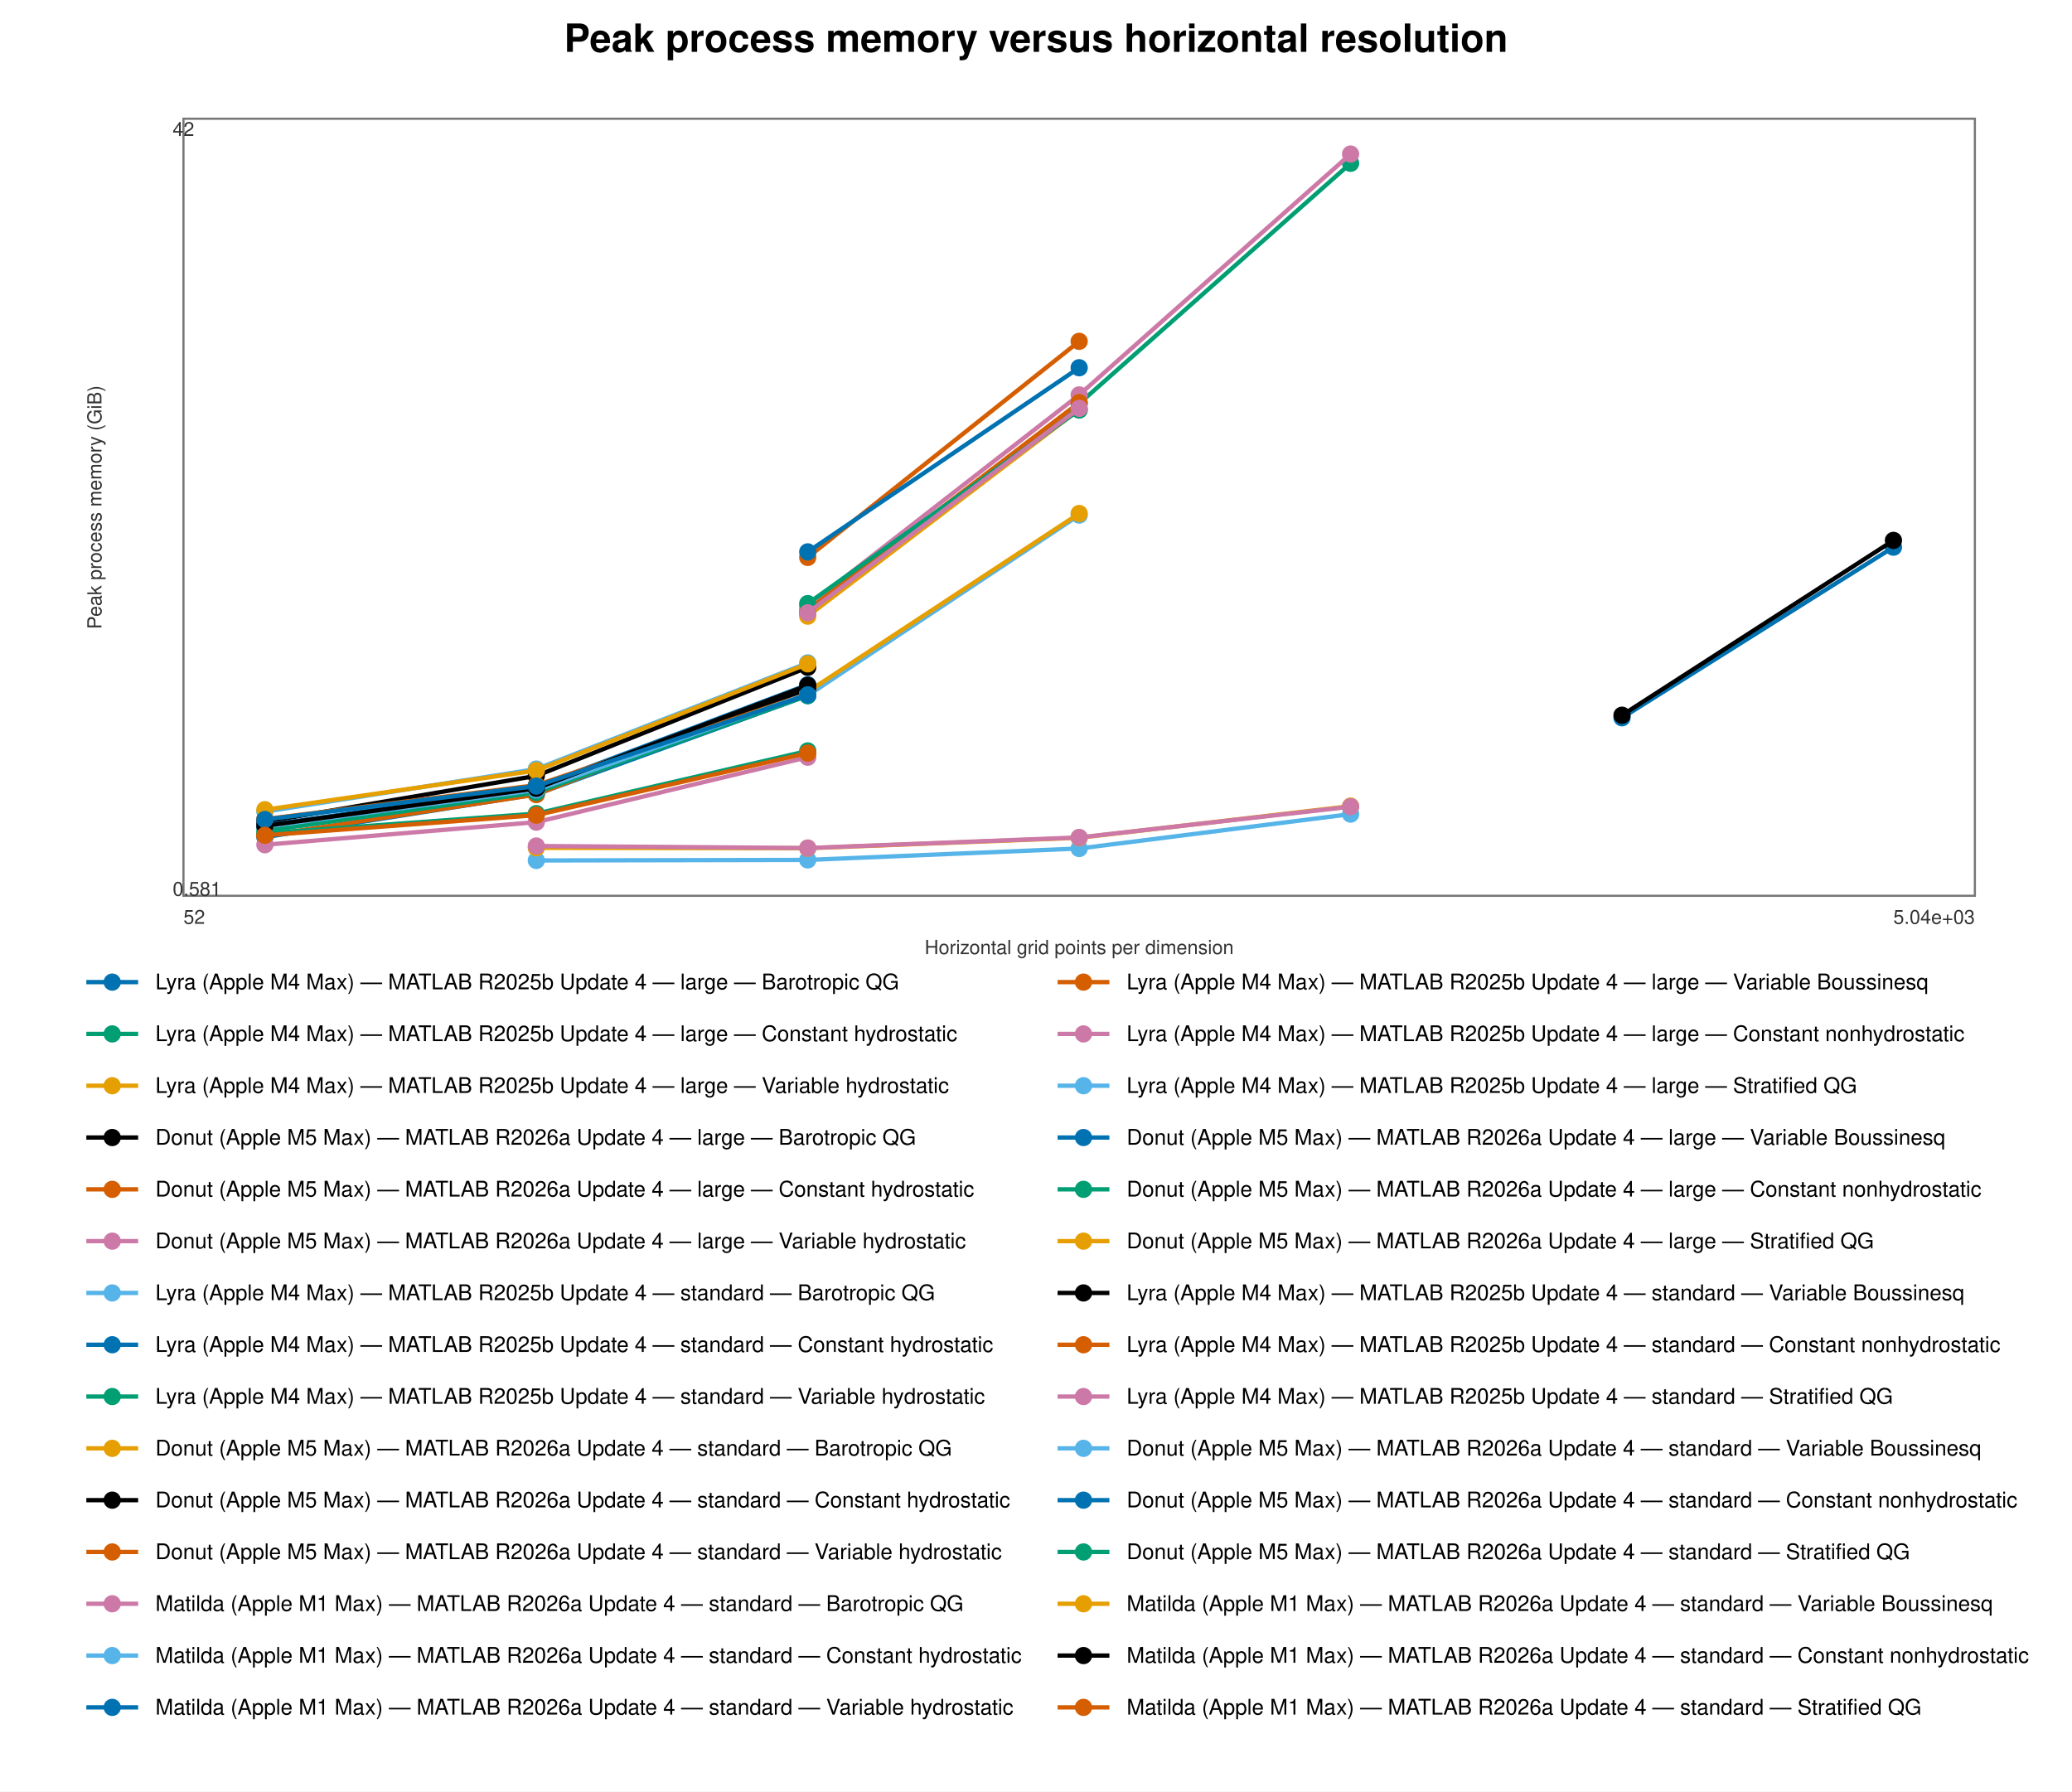
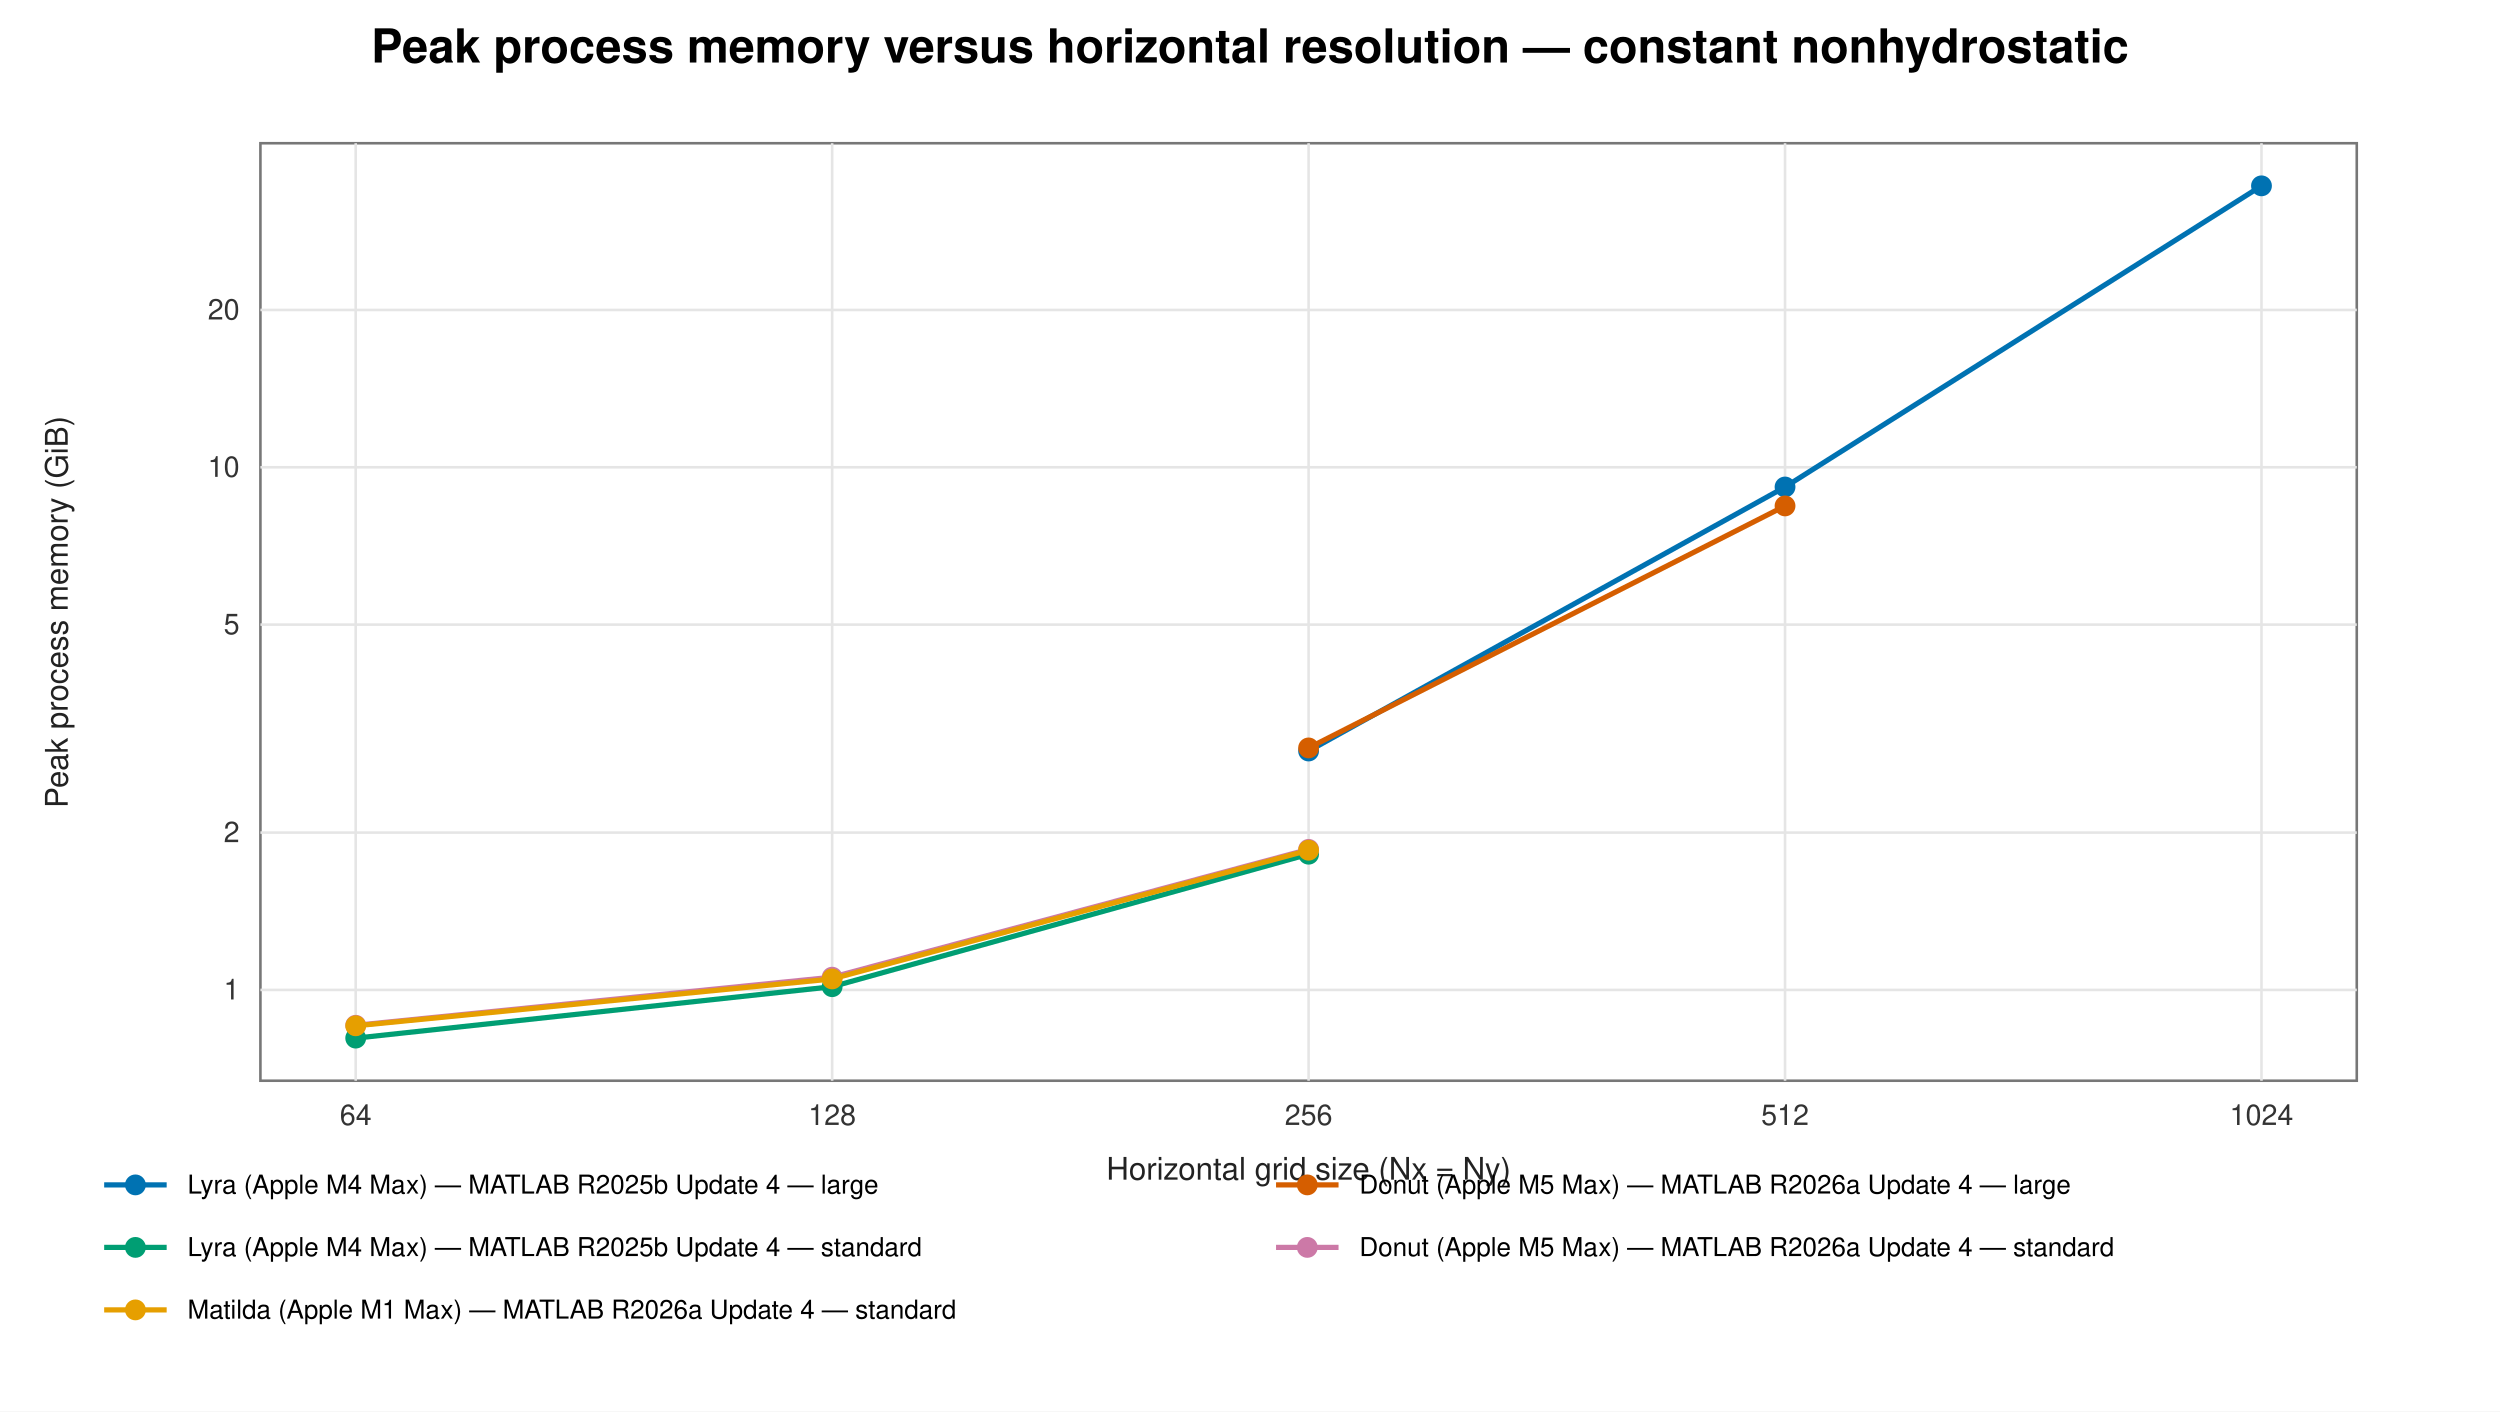
- <svg xmlns="http://www.w3.org/2000/svg" viewBox="0 0 960 830" role="img" aria-labelledby="peak-process-memory-versus-horizontal-resolution-title peak-process-memory-versus-horizontal-resolution-desc">
+ <svg xmlns="http://www.w3.org/2000/svg" viewBox="0 0 960 542" role="img" aria-labelledby="peak-process-memory-versus-horizontal-resolution-constant-nonhydrostatic-title peak-process-memory-versus-horizontal-resolution-constant-nonhydrostatic-desc">
  <rect width="100%" height="100%" fill="white" />
-   <text x="480" y="24" text-anchor="middle" font-family="Avenir Next, Avenir, Helvetica, Arial, sans-serif" font-size="18" font-weight="600">Peak process memory versus horizontal resolution</text>
-   <rect x="85" y="55" width="830" height="360" fill="none" stroke="#777" />
-   <text x="85" y="428" font-family="Avenir Next, Avenir, Helvetica, Arial, sans-serif" font-size="9" fill="#333">52</text>
-   <text x="915" y="428" text-anchor="end" font-family="Avenir Next, Avenir, Helvetica, Arial, sans-serif" font-size="9" fill="#333">5.04e+03</text>
-   <text x="80" y="415" font-family="Avenir Next, Avenir, Helvetica, Arial, sans-serif" font-size="9" fill="#333">0.581</text>
-   <text x="80" y="63" font-family="Avenir Next, Avenir, Helvetica, Arial, sans-serif" font-size="9" fill="#333">42</text>
-   <text x="500" y="442" text-anchor="middle" font-family="Avenir Next, Avenir, Helvetica, Arial, sans-serif" font-size="9" fill="#333">Horizontal grid points per dimension</text>
-   <text x="47" y="235" text-anchor="middle" transform="rotate(-90 47 235)" font-family="Avenir Next, Avenir, Helvetica, Arial, sans-serif" font-size="9" fill="#333">Peak process memory (GiB)</text>
-   <polyline points="751.515,332.527 877.273,253.499" fill="none" stroke="#0072B2" stroke-width="2" />
-   <circle cx="751.515" cy="332.527" r="4" fill="#0072B2" />
-   <circle cx="877.273" cy="253.499" r="4" fill="#0072B2" />
+   <text x="480" y="24" text-anchor="middle" font-family="Avenir Next, Avenir, Helvetica, Arial, sans-serif" font-size="18" font-weight="600">Peak process memory versus horizontal resolution — constant nonhydrostatic</text>
+   <rect x="100" y="55" width="805" height="360" fill="none" stroke="#777" />
+   <line x1="136.591" y1="55" x2="136.591" y2="415" stroke="#e5e5e5" />
+   <text x="136.591" y="432" text-anchor="middle" font-family="Avenir Next, Avenir, Helvetica, Arial, sans-serif" font-size="11" fill="#333">64</text>
+   <line x1="319.545" y1="55" x2="319.545" y2="415" stroke="#e5e5e5" />
+   <text x="319.545" y="432" text-anchor="middle" font-family="Avenir Next, Avenir, Helvetica, Arial, sans-serif" font-size="11" fill="#333">128</text>
+   <line x1="502.5" y1="55" x2="502.5" y2="415" stroke="#e5e5e5" />
+   <text x="502.5" y="432" text-anchor="middle" font-family="Avenir Next, Avenir, Helvetica, Arial, sans-serif" font-size="11" fill="#333">256</text>
+   <line x1="685.455" y1="55" x2="685.455" y2="415" stroke="#e5e5e5" />
+   <text x="685.455" y="432" text-anchor="middle" font-family="Avenir Next, Avenir, Helvetica, Arial, sans-serif" font-size="11" fill="#333">512</text>
+   <line x1="868.409" y1="55" x2="868.409" y2="415" stroke="#e5e5e5" />
+   <text x="868.409" y="432" text-anchor="middle" font-family="Avenir Next, Avenir, Helvetica, Arial, sans-serif" font-size="11" fill="#333">1024</text>
+   <line x1="100" y1="380.131" x2="905" y2="380.131" stroke="#e5e5e5" />
+   <text x="92" y="380.131" text-anchor="end" dominant-baseline="middle" font-family="Avenir Next, Avenir, Helvetica, Arial, sans-serif" font-size="11" fill="#333">1</text>
+   <line x1="100" y1="319.716" x2="905" y2="319.716" stroke="#e5e5e5" />
+   <text x="92" y="319.716" text-anchor="end" dominant-baseline="middle" font-family="Avenir Next, Avenir, Helvetica, Arial, sans-serif" font-size="11" fill="#333">2</text>
+   <line x1="100" y1="239.851" x2="905" y2="239.851" stroke="#e5e5e5" />
+   <text x="92" y="239.851" text-anchor="end" dominant-baseline="middle" font-family="Avenir Next, Avenir, Helvetica, Arial, sans-serif" font-size="11" fill="#333">5</text>
+   <line x1="100" y1="179.436" x2="905" y2="179.436" stroke="#e5e5e5" />
+   <text x="92" y="179.436" text-anchor="end" dominant-baseline="middle" font-family="Avenir Next, Avenir, Helvetica, Arial, sans-serif" font-size="11" fill="#333">10</text>
+   <line x1="100" y1="119.021" x2="905" y2="119.021" stroke="#e5e5e5" />
+   <text x="92" y="119.021" text-anchor="end" dominant-baseline="middle" font-family="Avenir Next, Avenir, Helvetica, Arial, sans-serif" font-size="11" fill="#333">20</text>
+   <text x="502.5" y="453" text-anchor="middle" font-family="Avenir Next, Avenir, Helvetica, Arial, sans-serif" font-size="12" fill="#222">Horizontal grid size (Nx = Ny)</text>
+   <text x="26" y="235" text-anchor="middle" transform="rotate(-90 26 235)" font-family="Avenir Next, Avenir, Helvetica, Arial, sans-serif" font-size="12" fill="#222">Peak process memory (GiB)</text>
+   <polyline points="502.500,288.389 685.455,187.004 868.409,71.364" fill="none" stroke="#0072B2" stroke-width="2" />
+   <circle cx="502.500" cy="288.389" r="4" fill="#0072B2" />
+   <circle cx="685.455" cy="187.004" r="4" fill="#0072B2" />
+   <circle cx="868.409" cy="71.364" r="4" fill="#0072B2" />
  <line x1="40" y1="455" x2="64" y2="455" stroke="#0072B2" stroke-width="2" />
  <circle cx="52" cy="455" r="4" fill="#0072B2" />
-   <text x="72" y="455" dominant-baseline="middle" font-family="Avenir Next, Avenir, Helvetica, Arial, sans-serif" font-size="10">Lyra (Apple M4 Max) — MATLAB R2025b Update 4 — large — Barotropic QG</text>
-   <polyline points="374.242,258.246 500.000,158.140" fill="none" stroke="#D55E00" stroke-width="2" />
-   <circle cx="374.242" cy="258.246" r="4" fill="#D55E00" />
-   <circle cx="500.000" cy="158.140" r="4" fill="#D55E00" />
+   <text class="legend-label" x="72" y="455" dominant-baseline="middle" font-family="Avenir Next, Avenir, Helvetica, Arial, sans-serif" font-size="10">Lyra (Apple M4 Max) — MATLAB R2025b Update 4 — large</text>
+   <polyline points="502.500,287.206 685.455,194.277" fill="none" stroke="#D55E00" stroke-width="2" />
+   <circle cx="502.500" cy="287.206" r="4" fill="#D55E00" />
+   <circle cx="685.455" cy="194.277" r="4" fill="#D55E00" />
  <line x1="490" y1="455" x2="514" y2="455" stroke="#D55E00" stroke-width="2" />
  <circle cx="502" cy="455" r="4" fill="#D55E00" />
-   <text x="522" y="455" dominant-baseline="middle" font-family="Avenir Next, Avenir, Helvetica, Arial, sans-serif" font-size="10">Lyra (Apple M4 Max) — MATLAB R2025b Update 4 — large — Variable Boussinesq</text>
-   <polyline points="374.242,284.148 500.000,186.985 625.758,75.648" fill="none" stroke="#009E73" stroke-width="2" />
-   <circle cx="374.242" cy="284.148" r="4" fill="#009E73" />
-   <circle cx="500.000" cy="186.985" r="4" fill="#009E73" />
-   <circle cx="625.758" cy="75.648" r="4" fill="#009E73" />
+   <text class="legend-label" x="522" y="455" dominant-baseline="middle" font-family="Avenir Next, Avenir, Helvetica, Arial, sans-serif" font-size="10">Donut (Apple M5 Max) — MATLAB R2026a Update 4 — large</text>
+   <polyline points="136.591,398.636 319.545,378.895 502.500,328.014" fill="none" stroke="#009E73" stroke-width="2" />
+   <circle cx="136.591" cy="398.636" r="4" fill="#009E73" />
+   <circle cx="319.545" cy="378.895" r="4" fill="#009E73" />
+   <circle cx="502.500" cy="328.014" r="4" fill="#009E73" />
  <line x1="40" y1="479" x2="64" y2="479" stroke="#009E73" stroke-width="2" />
  <circle cx="52" cy="479" r="4" fill="#009E73" />
-   <text x="72" y="479" dominant-baseline="middle" font-family="Avenir Next, Avenir, Helvetica, Arial, sans-serif" font-size="10">Lyra (Apple M4 Max) — MATLAB R2025b Update 4 — large — Constant hydrostatic</text>
-   <polyline points="374.242,280.782 500.000,182.951 625.758,71.364" fill="none" stroke="#CC79A7" stroke-width="2" />
-   <circle cx="374.242" cy="280.782" r="4" fill="#CC79A7" />
-   <circle cx="500.000" cy="182.951" r="4" fill="#CC79A7" />
-   <circle cx="625.758" cy="71.364" r="4" fill="#CC79A7" />
+   <text class="legend-label" x="72" y="479" dominant-baseline="middle" font-family="Avenir Next, Avenir, Helvetica, Arial, sans-serif" font-size="10">Lyra (Apple M4 Max) — MATLAB R2025b Update 4 — standard</text>
+   <polyline points="136.591,393.704 319.545,375.239 502.500,326.153" fill="none" stroke="#CC79A7" stroke-width="2" />
+   <circle cx="136.591" cy="393.704" r="4" fill="#CC79A7" />
+   <circle cx="319.545" cy="375.239" r="4" fill="#CC79A7" />
+   <circle cx="502.500" cy="326.153" r="4" fill="#CC79A7" />
  <line x1="490" y1="479" x2="514" y2="479" stroke="#CC79A7" stroke-width="2" />
  <circle cx="502" cy="479" r="4" fill="#CC79A7" />
-   <text x="522" y="479" dominant-baseline="middle" font-family="Avenir Next, Avenir, Helvetica, Arial, sans-serif" font-size="10">Lyra (Apple M4 Max) — MATLAB R2025b Update 4 — large — Constant nonhydrostatic</text>
-   <polyline points="374.242,285.452 500.000,189.707" fill="none" stroke="#E69F00" stroke-width="2" />
-   <circle cx="374.242" cy="285.452" r="4" fill="#E69F00" />
-   <circle cx="500.000" cy="189.707" r="4" fill="#E69F00" />
+   <text class="legend-label" x="522" y="479" dominant-baseline="middle" font-family="Avenir Next, Avenir, Helvetica, Arial, sans-serif" font-size="10">Donut (Apple M5 Max) — MATLAB R2026a Update 4 — standard</text>
+   <polyline points="136.591,393.903 319.545,375.912 502.500,326.484" fill="none" stroke="#E69F00" stroke-width="2" />
+   <circle cx="136.591" cy="393.903" r="4" fill="#E69F00" />
+   <circle cx="319.545" cy="375.912" r="4" fill="#E69F00" />
+   <circle cx="502.500" cy="326.484" r="4" fill="#E69F00" />
  <line x1="40" y1="503" x2="64" y2="503" stroke="#E69F00" stroke-width="2" />
  <circle cx="52" cy="503" r="4" fill="#E69F00" />
-   <text x="72" y="503" dominant-baseline="middle" font-family="Avenir Next, Avenir, Helvetica, Arial, sans-serif" font-size="10">Lyra (Apple M4 Max) — MATLAB R2025b Update 4 — large — Variable hydrostatic</text>
-   <polyline points="374.242,322.225 500.000,238.625" fill="none" stroke="#56B4E9" stroke-width="2" />
-   <circle cx="374.242" cy="322.225" r="4" fill="#56B4E9" />
-   <circle cx="500.000" cy="238.625" r="4" fill="#56B4E9" />
-   <line x1="490" y1="503" x2="514" y2="503" stroke="#56B4E9" stroke-width="2" />
-   <circle cx="502" cy="503" r="4" fill="#56B4E9" />
-   <text x="522" y="503" dominant-baseline="middle" font-family="Avenir Next, Avenir, Helvetica, Arial, sans-serif" font-size="10">Lyra (Apple M4 Max) — MATLAB R2025b Update 4 — large — Stratified QG</text>
-   <polyline points="751.515,331.347 877.273,250.361" fill="none" stroke="#000000" stroke-width="2" />
-   <circle cx="751.515" cy="331.347" r="4" fill="#000000" />
-   <circle cx="877.273" cy="250.361" r="4" fill="#000000" />
-   <line x1="40" y1="527" x2="64" y2="527" stroke="#000000" stroke-width="2" />
-   <circle cx="52" cy="527" r="4" fill="#000000" />
-   <text x="72" y="527" dominant-baseline="middle" font-family="Avenir Next, Avenir, Helvetica, Arial, sans-serif" font-size="10">Donut (Apple M5 Max) — MATLAB R2026a Update 4 — large — Barotropic QG</text>
-   <polyline points="374.242,255.673 500.000,170.368" fill="none" stroke="#0072B2" stroke-width="2" />
-   <circle cx="374.242" cy="255.673" r="4" fill="#0072B2" />
-   <circle cx="500.000" cy="170.368" r="4" fill="#0072B2" />
-   <line x1="490" y1="527" x2="514" y2="527" stroke="#0072B2" stroke-width="2" />
-   <circle cx="502" cy="527" r="4" fill="#0072B2" />
-   <text x="522" y="527" dominant-baseline="middle" font-family="Avenir Next, Avenir, Helvetica, Arial, sans-serif" font-size="10">Donut (Apple M5 Max) — MATLAB R2026a Update 4 — large — Variable Boussinesq</text>
-   <polyline points="374.242,282.709 500.000,186.524" fill="none" stroke="#D55E00" stroke-width="2" />
-   <circle cx="374.242" cy="282.709" r="4" fill="#D55E00" />
-   <circle cx="500.000" cy="186.524" r="4" fill="#D55E00" />
-   <line x1="40" y1="551" x2="64" y2="551" stroke="#D55E00" stroke-width="2" />
-   <circle cx="52" cy="551" r="4" fill="#D55E00" />
-   <text x="72" y="551" dominant-baseline="middle" font-family="Avenir Next, Avenir, Helvetica, Arial, sans-serif" font-size="10">Donut (Apple M5 Max) — MATLAB R2026a Update 4 — large — Constant hydrostatic</text>
-   <polyline points="374.242,279.640 500.000,189.968" fill="none" stroke="#009E73" stroke-width="2" />
-   <circle cx="374.242" cy="279.640" r="4" fill="#009E73" />
-   <circle cx="500.000" cy="189.968" r="4" fill="#009E73" />
-   <line x1="490" y1="551" x2="514" y2="551" stroke="#009E73" stroke-width="2" />
-   <circle cx="502" cy="551" r="4" fill="#009E73" />
-   <text x="522" y="551" dominant-baseline="middle" font-family="Avenir Next, Avenir, Helvetica, Arial, sans-serif" font-size="10">Donut (Apple M5 Max) — MATLAB R2026a Update 4 — large — Constant nonhydrostatic</text>
-   <polyline points="374.242,283.910 500.000,189.167" fill="none" stroke="#CC79A7" stroke-width="2" />
-   <circle cx="374.242" cy="283.910" r="4" fill="#CC79A7" />
-   <circle cx="500.000" cy="189.167" r="4" fill="#CC79A7" />
-   <line x1="40" y1="575" x2="64" y2="575" stroke="#CC79A7" stroke-width="2" />
-   <circle cx="52" cy="575" r="4" fill="#CC79A7" />
-   <text x="72" y="575" dominant-baseline="middle" font-family="Avenir Next, Avenir, Helvetica, Arial, sans-serif" font-size="10">Donut (Apple M5 Max) — MATLAB R2026a Update 4 — large — Variable hydrostatic</text>
-   <polyline points="374.242,320.487 500.000,237.899" fill="none" stroke="#E69F00" stroke-width="2" />
-   <circle cx="374.242" cy="320.487" r="4" fill="#E69F00" />
-   <circle cx="500.000" cy="237.899" r="4" fill="#E69F00" />
-   <line x1="490" y1="575" x2="514" y2="575" stroke="#E69F00" stroke-width="2" />
-   <circle cx="502" cy="575" r="4" fill="#E69F00" />
-   <text x="522" y="575" dominant-baseline="middle" font-family="Avenir Next, Avenir, Helvetica, Arial, sans-serif" font-size="10">Donut (Apple M5 Max) — MATLAB R2026a Update 4 — large — Stratified QG</text>
-   <polyline points="248.485,398.636 374.242,398.386 500.000,393.099 625.758,377.162" fill="none" stroke="#56B4E9" stroke-width="2" />
-   <circle cx="248.485" cy="398.636" r="4" fill="#56B4E9" />
-   <circle cx="374.242" cy="398.386" r="4" fill="#56B4E9" />
-   <circle cx="500.000" cy="393.099" r="4" fill="#56B4E9" />
-   <circle cx="625.758" cy="377.162" r="4" fill="#56B4E9" />
-   <line x1="40" y1="599" x2="64" y2="599" stroke="#56B4E9" stroke-width="2" />
-   <circle cx="52" cy="599" r="4" fill="#56B4E9" />
-   <text x="72" y="599" dominant-baseline="middle" font-family="Avenir Next, Avenir, Helvetica, Arial, sans-serif" font-size="10">Lyra (Apple M4 Max) — MATLAB R2025b Update 4 — standard — Barotropic QG</text>
-   <polyline points="122.727,380.725 248.485,359.438 374.242,309.164" fill="none" stroke="#000000" stroke-width="2" />
-   <circle cx="122.727" cy="380.725" r="4" fill="#000000" />
-   <circle cx="248.485" cy="359.438" r="4" fill="#000000" />
-   <circle cx="374.242" cy="309.164" r="4" fill="#000000" />
-   <line x1="490" y1="599" x2="514" y2="599" stroke="#000000" stroke-width="2" />
-   <circle cx="502" cy="599" r="4" fill="#000000" />
-   <text x="522" y="599" dominant-baseline="middle" font-family="Avenir Next, Avenir, Helvetica, Arial, sans-serif" font-size="10">Lyra (Apple M4 Max) — MATLAB R2025b Update 4 — standard — Variable Boussinesq</text>
-   <polyline points="122.727,387.844 248.485,367.968 374.242,322.260" fill="none" stroke="#0072B2" stroke-width="2" />
-   <circle cx="122.727" cy="387.844" r="4" fill="#0072B2" />
-   <circle cx="248.485" cy="367.968" r="4" fill="#0072B2" />
-   <circle cx="374.242" cy="322.260" r="4" fill="#0072B2" />
-   <line x1="40" y1="623" x2="64" y2="623" stroke="#0072B2" stroke-width="2" />
-   <circle cx="52" cy="623" r="4" fill="#0072B2" />
-   <text x="72" y="623" dominant-baseline="middle" font-family="Avenir Next, Avenir, Helvetica, Arial, sans-serif" font-size="10">Lyra (Apple M4 Max) — MATLAB R2025b Update 4 — standard — Constant hydrostatic</text>
-   <polyline points="122.727,387.164 248.485,368.115 374.242,319.017" fill="none" stroke="#D55E00" stroke-width="2" />
-   <circle cx="122.727" cy="387.164" r="4" fill="#D55E00" />
-   <circle cx="248.485" cy="368.115" r="4" fill="#D55E00" />
-   <circle cx="374.242" cy="319.017" r="4" fill="#D55E00" />
-   <line x1="490" y1="623" x2="514" y2="623" stroke="#D55E00" stroke-width="2" />
-   <circle cx="502" cy="623" r="4" fill="#D55E00" />
-   <text x="522" y="623" dominant-baseline="middle" font-family="Avenir Next, Avenir, Helvetica, Arial, sans-serif" font-size="10">Lyra (Apple M4 Max) — MATLAB R2025b Update 4 — standard — Constant nonhydrostatic</text>
-   <polyline points="122.727,384.930 248.485,367.101 374.242,322.231" fill="none" stroke="#009E73" stroke-width="2" />
-   <circle cx="122.727" cy="384.930" r="4" fill="#009E73" />
-   <circle cx="248.485" cy="367.101" r="4" fill="#009E73" />
-   <circle cx="374.242" cy="322.231" r="4" fill="#009E73" />
-   <line x1="40" y1="647" x2="64" y2="647" stroke="#009E73" stroke-width="2" />
-   <circle cx="52" cy="647" r="4" fill="#009E73" />
-   <text x="72" y="647" dominant-baseline="middle" font-family="Avenir Next, Avenir, Helvetica, Arial, sans-serif" font-size="10">Lyra (Apple M4 Max) — MATLAB R2025b Update 4 — standard — Variable hydrostatic</text>
-   <polyline points="122.727,391.360 248.485,380.885 374.242,350.802" fill="none" stroke="#CC79A7" stroke-width="2" />
-   <circle cx="122.727" cy="391.360" r="4" fill="#CC79A7" />
-   <circle cx="248.485" cy="380.885" r="4" fill="#CC79A7" />
-   <circle cx="374.242" cy="350.802" r="4" fill="#CC79A7" />
-   <line x1="490" y1="647" x2="514" y2="647" stroke="#CC79A7" stroke-width="2" />
-   <circle cx="502" cy="647" r="4" fill="#CC79A7" />
-   <text x="522" y="647" dominant-baseline="middle" font-family="Avenir Next, Avenir, Helvetica, Arial, sans-serif" font-size="10">Lyra (Apple M4 Max) — MATLAB R2025b Update 4 — standard — Stratified QG</text>
-   <polyline points="248.485,392.795 374.242,392.964 500.000,388.122 625.758,373.459" fill="none" stroke="#E69F00" stroke-width="2" />
-   <circle cx="248.485" cy="392.795" r="4" fill="#E69F00" />
-   <circle cx="374.242" cy="392.964" r="4" fill="#E69F00" />
-   <circle cx="500.000" cy="388.122" r="4" fill="#E69F00" />
-   <circle cx="625.758" cy="373.459" r="4" fill="#E69F00" />
-   <line x1="40" y1="671" x2="64" y2="671" stroke="#E69F00" stroke-width="2" />
-   <circle cx="52" cy="671" r="4" fill="#E69F00" />
-   <text x="72" y="671" dominant-baseline="middle" font-family="Avenir Next, Avenir, Helvetica, Arial, sans-serif" font-size="10">Donut (Apple M5 Max) — MATLAB R2026a Update 4 — standard — Barotropic QG</text>
-   <polyline points="122.727,376.024 248.485,356.297 374.242,307.103" fill="none" stroke="#56B4E9" stroke-width="2" />
-   <circle cx="122.727" cy="376.024" r="4" fill="#56B4E9" />
-   <circle cx="248.485" cy="356.297" r="4" fill="#56B4E9" />
-   <circle cx="374.242" cy="307.103" r="4" fill="#56B4E9" />
-   <line x1="490" y1="671" x2="514" y2="671" stroke="#56B4E9" stroke-width="2" />
-   <circle cx="502" cy="671" r="4" fill="#56B4E9" />
-   <text x="522" y="671" dominant-baseline="middle" font-family="Avenir Next, Avenir, Helvetica, Arial, sans-serif" font-size="10">Donut (Apple M5 Max) — MATLAB R2026a Update 4 — standard — Variable Boussinesq</text>
-   <polyline points="122.727,382.650 248.485,365.867 374.242,319.575" fill="none" stroke="#000000" stroke-width="2" />
-   <circle cx="122.727" cy="382.650" r="4" fill="#000000" />
-   <circle cx="248.485" cy="365.867" r="4" fill="#000000" />
-   <circle cx="374.242" cy="319.575" r="4" fill="#000000" />
-   <line x1="40" y1="695" x2="64" y2="695" stroke="#000000" stroke-width="2" />
-   <circle cx="52" cy="695" r="4" fill="#000000" />
-   <text x="72" y="695" dominant-baseline="middle" font-family="Avenir Next, Avenir, Helvetica, Arial, sans-serif" font-size="10">Donut (Apple M5 Max) — MATLAB R2026a Update 4 — standard — Constant hydrostatic</text>
-   <polyline points="122.727,382.404 248.485,364.587 374.242,317.222" fill="none" stroke="#0072B2" stroke-width="2" />
-   <circle cx="122.727" cy="382.404" r="4" fill="#0072B2" />
-   <circle cx="248.485" cy="364.587" r="4" fill="#0072B2" />
-   <circle cx="374.242" cy="317.222" r="4" fill="#0072B2" />
-   <line x1="490" y1="695" x2="514" y2="695" stroke="#0072B2" stroke-width="2" />
-   <circle cx="502" cy="695" r="4" fill="#0072B2" />
-   <text x="522" y="695" dominant-baseline="middle" font-family="Avenir Next, Avenir, Helvetica, Arial, sans-serif" font-size="10">Donut (Apple M5 Max) — MATLAB R2026a Update 4 — standard — Constant nonhydrostatic</text>
-   <polyline points="122.727,379.492 248.485,363.750 374.242,321.441" fill="none" stroke="#D55E00" stroke-width="2" />
-   <circle cx="122.727" cy="379.492" r="4" fill="#D55E00" />
-   <circle cx="248.485" cy="363.750" r="4" fill="#D55E00" />
-   <circle cx="374.242" cy="321.441" r="4" fill="#D55E00" />
-   <line x1="40" y1="719" x2="64" y2="719" stroke="#D55E00" stroke-width="2" />
-   <circle cx="52" cy="719" r="4" fill="#D55E00" />
-   <text x="72" y="719" dominant-baseline="middle" font-family="Avenir Next, Avenir, Helvetica, Arial, sans-serif" font-size="10">Donut (Apple M5 Max) — MATLAB R2026a Update 4 — standard — Variable hydrostatic</text>
-   <polyline points="122.727,386.098 248.485,376.941 374.242,347.886" fill="none" stroke="#009E73" stroke-width="2" />
-   <circle cx="122.727" cy="386.098" r="4" fill="#009E73" />
-   <circle cx="248.485" cy="376.941" r="4" fill="#009E73" />
-   <circle cx="374.242" cy="347.886" r="4" fill="#009E73" />
-   <line x1="490" y1="719" x2="514" y2="719" stroke="#009E73" stroke-width="2" />
-   <circle cx="502" cy="719" r="4" fill="#009E73" />
-   <text x="522" y="719" dominant-baseline="middle" font-family="Avenir Next, Avenir, Helvetica, Arial, sans-serif" font-size="10">Donut (Apple M5 Max) — MATLAB R2026a Update 4 — standard — Stratified QG</text>
-   <polyline points="248.485,391.934 374.242,392.876 500.000,387.977 625.758,373.738" fill="none" stroke="#CC79A7" stroke-width="2" />
-   <circle cx="248.485" cy="391.934" r="4" fill="#CC79A7" />
-   <circle cx="374.242" cy="392.876" r="4" fill="#CC79A7" />
-   <circle cx="500.000" cy="387.977" r="4" fill="#CC79A7" />
-   <circle cx="625.758" cy="373.738" r="4" fill="#CC79A7" />
-   <line x1="40" y1="743" x2="64" y2="743" stroke="#CC79A7" stroke-width="2" />
-   <circle cx="52" cy="743" r="4" fill="#CC79A7" />
-   <text x="72" y="743" dominant-baseline="middle" font-family="Avenir Next, Avenir, Helvetica, Arial, sans-serif" font-size="10">Matilda (Apple M1 Max) — MATLAB R2026a Update 4 — standard — Barotropic QG</text>
-   <polyline points="122.727,375.131 248.485,356.963 374.242,307.549" fill="none" stroke="#E69F00" stroke-width="2" />
-   <circle cx="122.727" cy="375.131" r="4" fill="#E69F00" />
-   <circle cx="248.485" cy="356.963" r="4" fill="#E69F00" />
-   <circle cx="374.242" cy="307.549" r="4" fill="#E69F00" />
-   <line x1="490" y1="743" x2="514" y2="743" stroke="#E69F00" stroke-width="2" />
-   <circle cx="502" cy="743" r="4" fill="#E69F00" />
-   <text x="522" y="743" dominant-baseline="middle" font-family="Avenir Next, Avenir, Helvetica, Arial, sans-serif" font-size="10">Matilda (Apple M1 Max) — MATLAB R2026a Update 4 — standard — Variable Boussinesq</text>
-   <polyline points="122.727,382.967 248.485,365.976 374.242,321.496" fill="none" stroke="#56B4E9" stroke-width="2" />
-   <circle cx="122.727" cy="382.967" r="4" fill="#56B4E9" />
-   <circle cx="248.485" cy="365.976" r="4" fill="#56B4E9" />
-   <circle cx="374.242" cy="321.496" r="4" fill="#56B4E9" />
-   <line x1="40" y1="767" x2="64" y2="767" stroke="#56B4E9" stroke-width="2" />
-   <circle cx="52" cy="767" r="4" fill="#56B4E9" />
-   <text x="72" y="767" dominant-baseline="middle" font-family="Avenir Next, Avenir, Helvetica, Arial, sans-serif" font-size="10">Matilda (Apple M1 Max) — MATLAB R2026a Update 4 — standard — Constant hydrostatic</text>
-   <polyline points="122.727,382.596 248.485,365.236 374.242,317.541" fill="none" stroke="#000000" stroke-width="2" />
-   <circle cx="122.727" cy="382.596" r="4" fill="#000000" />
-   <circle cx="248.485" cy="365.236" r="4" fill="#000000" />
-   <circle cx="374.242" cy="317.541" r="4" fill="#000000" />
-   <line x1="490" y1="767" x2="514" y2="767" stroke="#000000" stroke-width="2" />
-   <circle cx="502" cy="767" r="4" fill="#000000" />
-   <text x="522" y="767" dominant-baseline="middle" font-family="Avenir Next, Avenir, Helvetica, Arial, sans-serif" font-size="10">Matilda (Apple M1 Max) — MATLAB R2026a Update 4 — standard — Constant nonhydrostatic</text>
-   <polyline points="122.727,379.666 248.485,364.172 374.242,321.884" fill="none" stroke="#0072B2" stroke-width="2" />
-   <circle cx="122.727" cy="379.666" r="4" fill="#0072B2" />
-   <circle cx="248.485" cy="364.172" r="4" fill="#0072B2" />
-   <circle cx="374.242" cy="321.884" r="4" fill="#0072B2" />
-   <line x1="40" y1="791" x2="64" y2="791" stroke="#0072B2" stroke-width="2" />
-   <circle cx="52" cy="791" r="4" fill="#0072B2" />
-   <text x="72" y="791" dominant-baseline="middle" font-family="Avenir Next, Avenir, Helvetica, Arial, sans-serif" font-size="10">Matilda (Apple M1 Max) — MATLAB R2026a Update 4 — standard — Variable hydrostatic</text>
-   <polyline points="122.727,386.980 248.485,377.645 374.242,348.882" fill="none" stroke="#D55E00" stroke-width="2" />
-   <circle cx="122.727" cy="386.980" r="4" fill="#D55E00" />
-   <circle cx="248.485" cy="377.645" r="4" fill="#D55E00" />
-   <circle cx="374.242" cy="348.882" r="4" fill="#D55E00" />
-   <line x1="490" y1="791" x2="514" y2="791" stroke="#D55E00" stroke-width="2" />
-   <circle cx="502" cy="791" r="4" fill="#D55E00" />
-   <text x="522" y="791" dominant-baseline="middle" font-family="Avenir Next, Avenir, Helvetica, Arial, sans-serif" font-size="10">Matilda (Apple M1 Max) — MATLAB R2026a Update 4 — standard — Stratified QG</text>
+   <text class="legend-label" x="72" y="503" dominant-baseline="middle" font-family="Avenir Next, Avenir, Helvetica, Arial, sans-serif" font-size="10">Matilda (Apple M1 Max) — MATLAB R2026a Update 4 — standard</text>
</svg>
